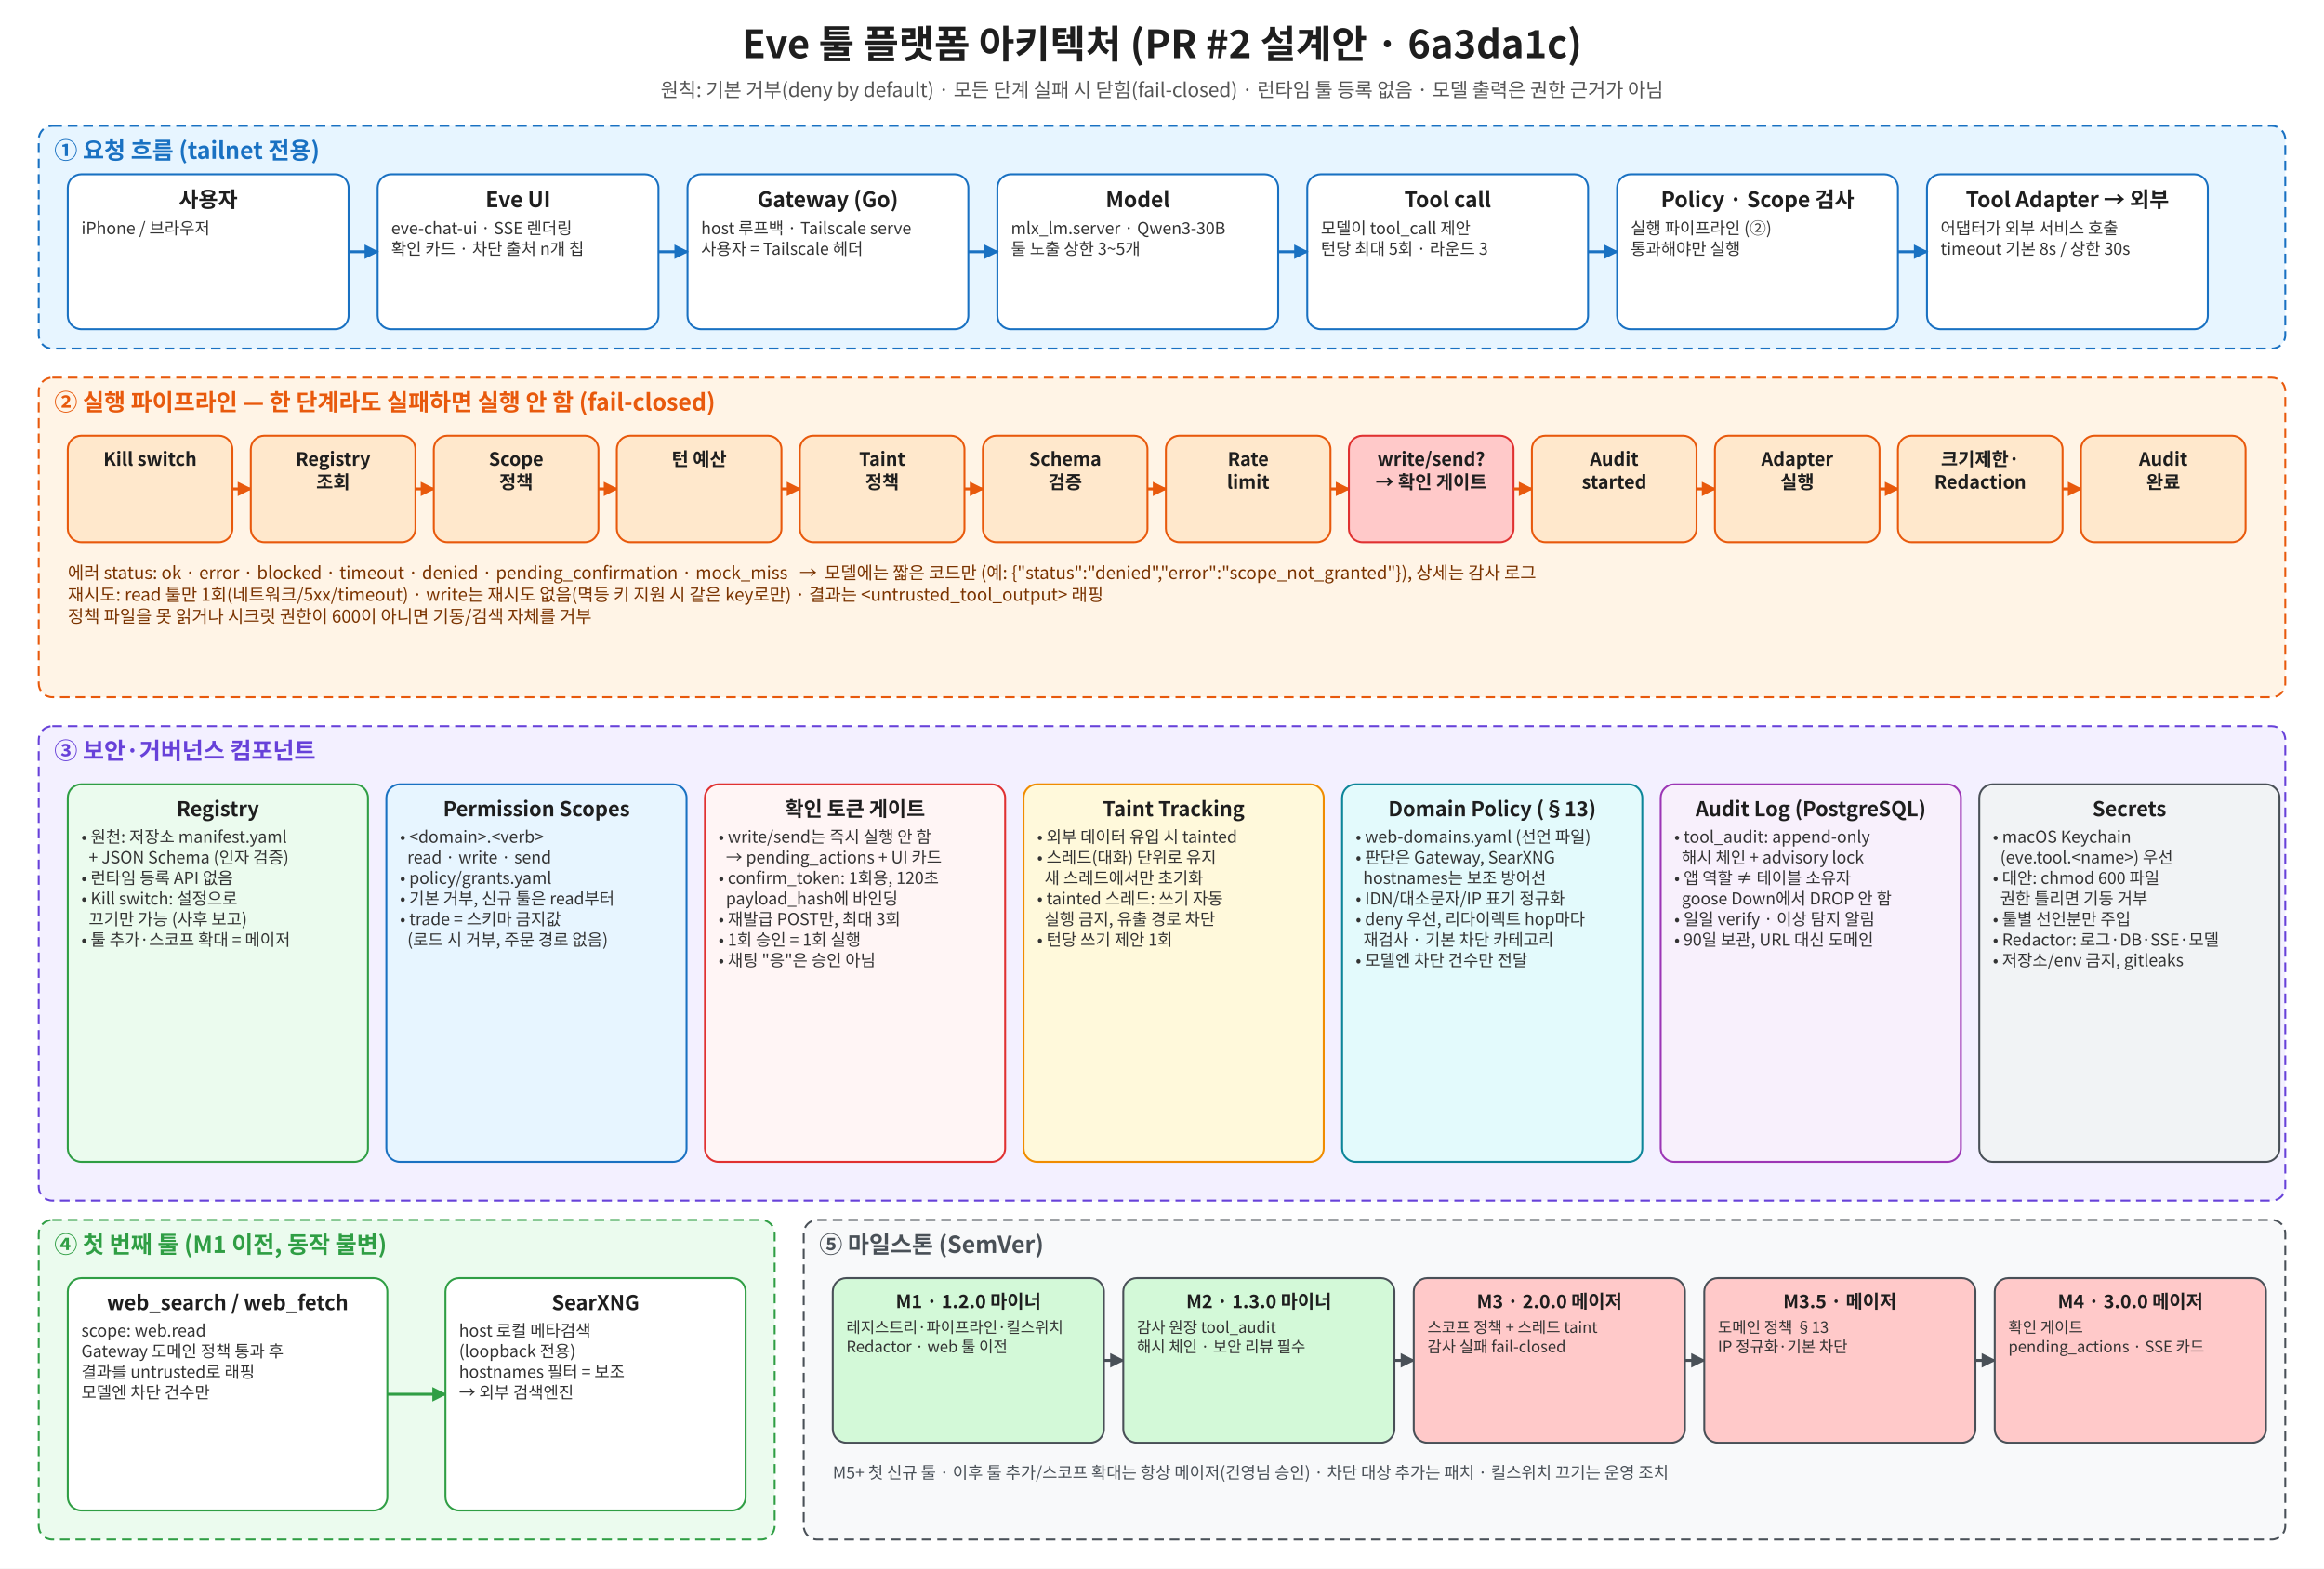
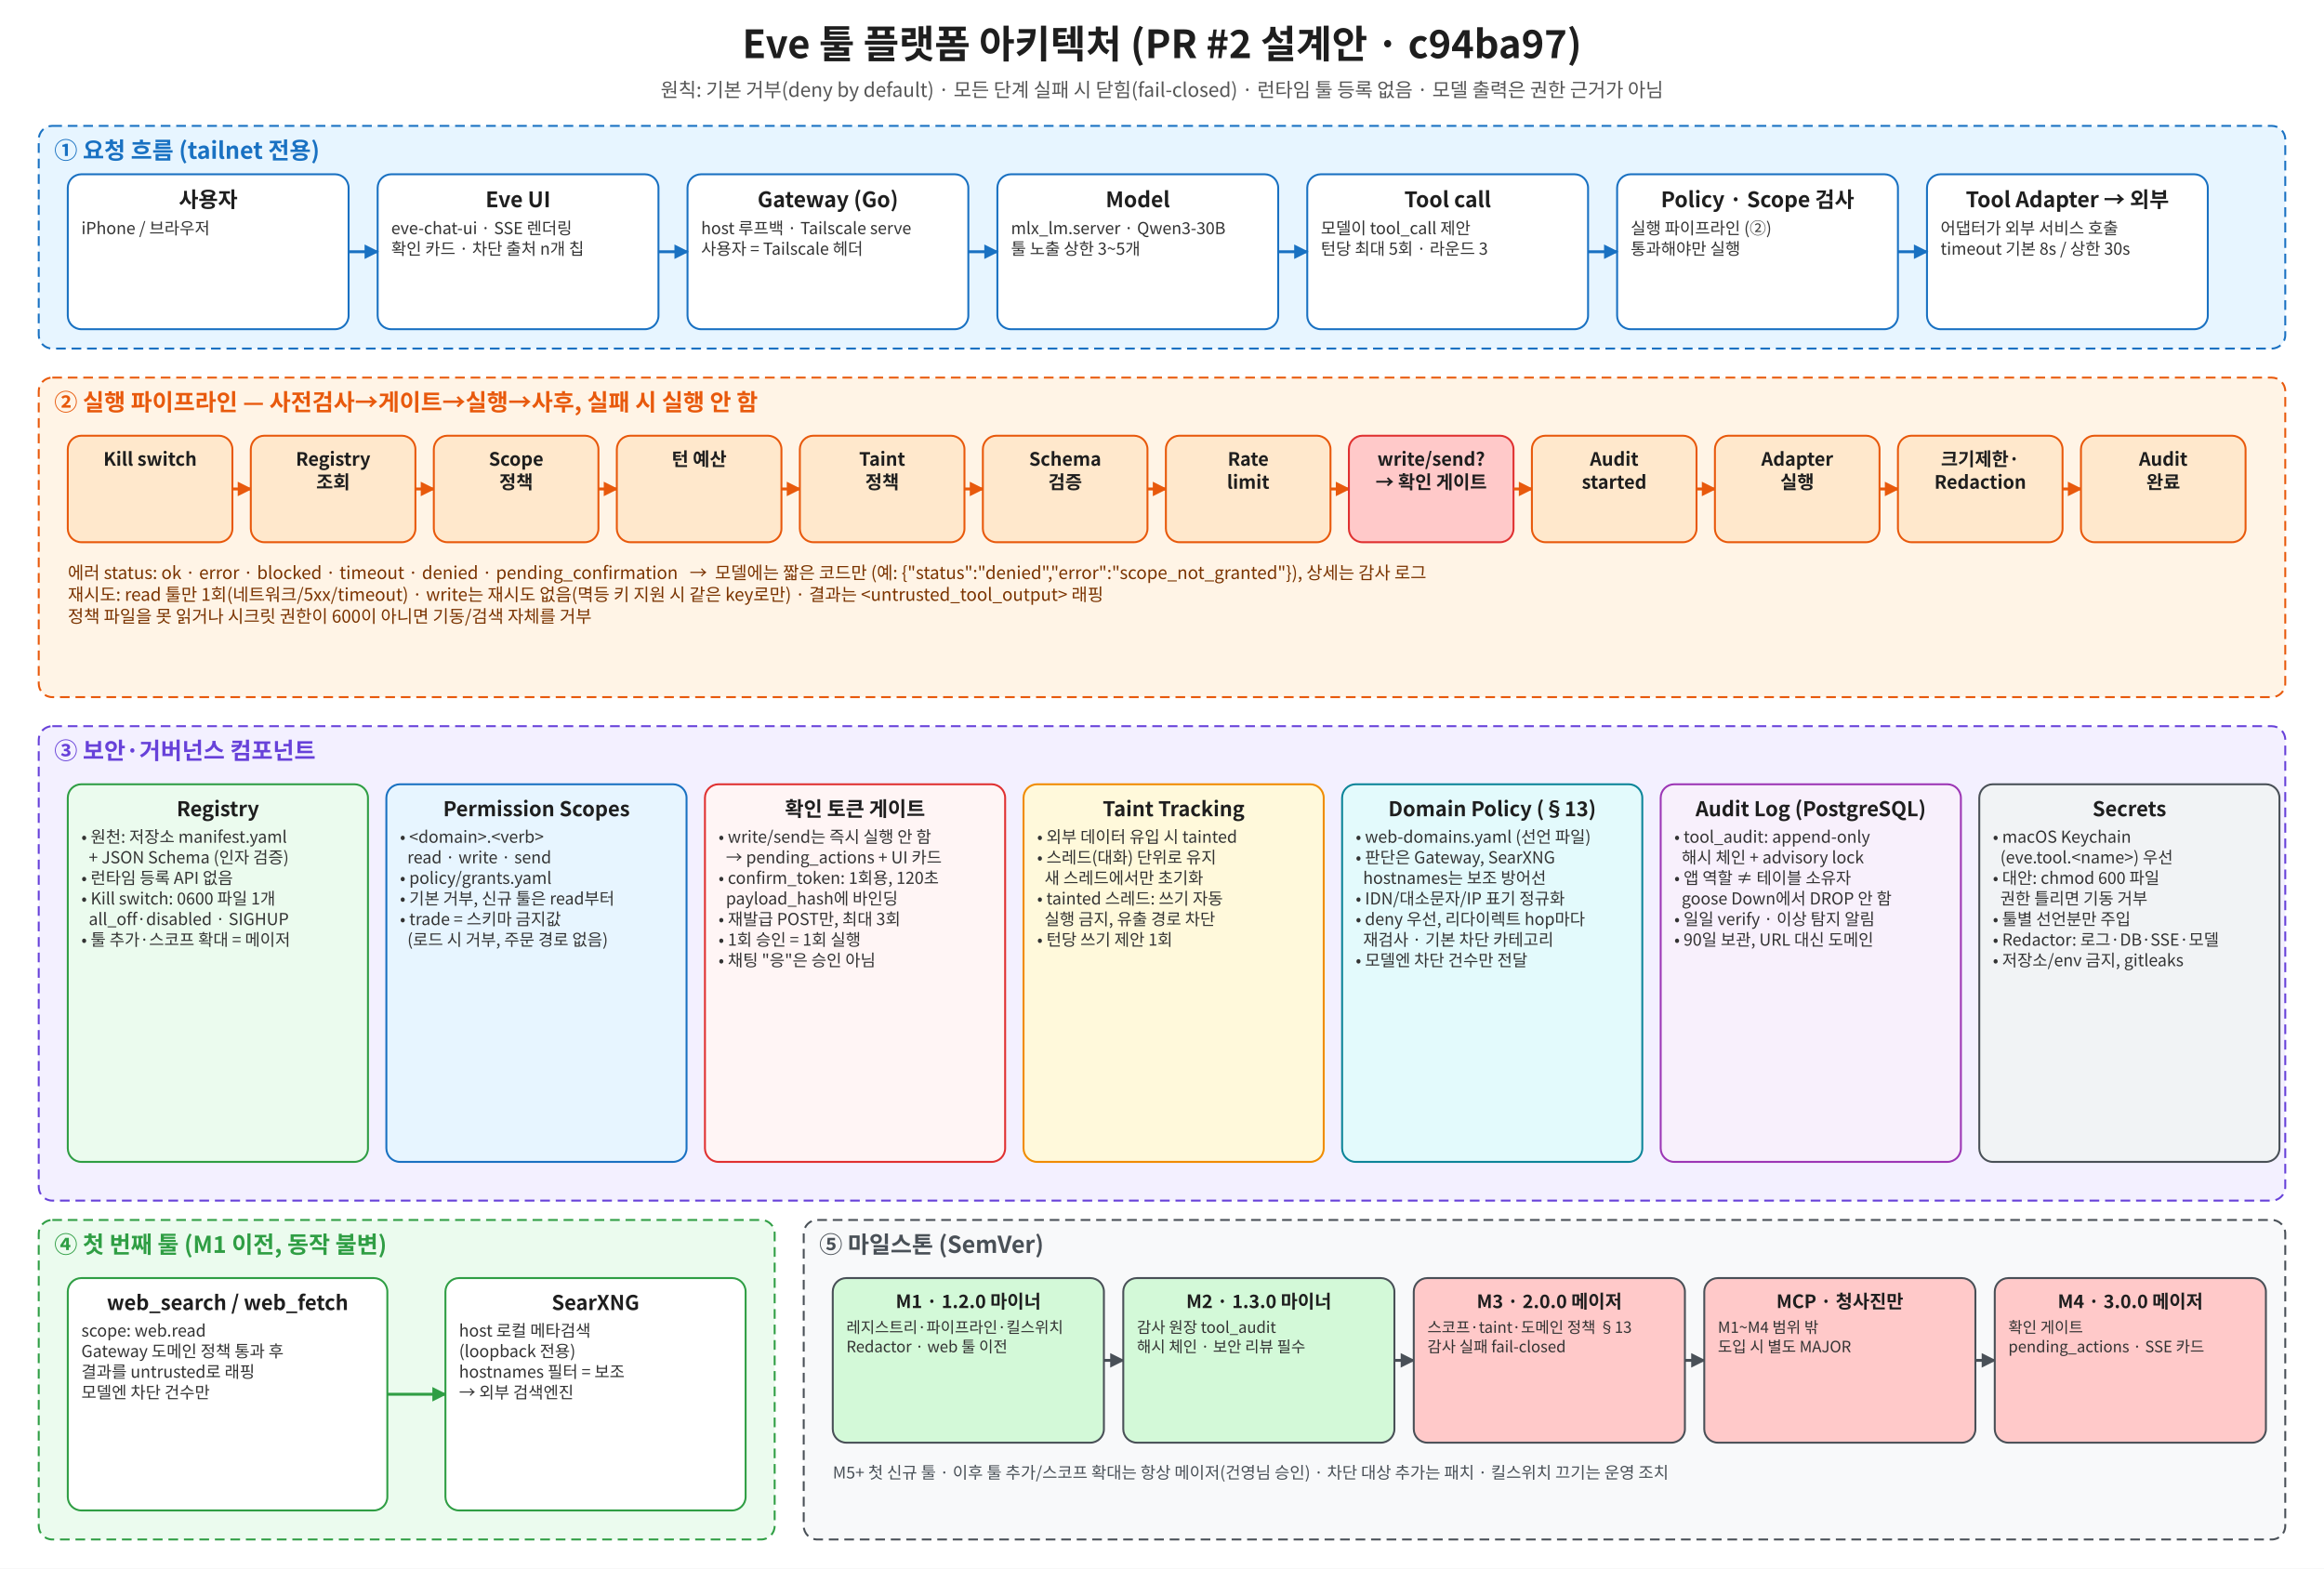
<svg xmlns="http://www.w3.org/2000/svg" width="2400" height="1620" viewBox="0 0 2400 1620">
  <rect width="100%" height="100%" fill="#fff" />
  <defs>
    <marker id="a" viewBox="0 0 10 10" refX="9" refY="5" markerWidth="5" markerHeight="5" orient="auto">
      <path d="M0,0L10,5L0,10z" fill="context-stroke" />
    </marker>
  </defs>
-   <text x="1200.0" y="60.0" font-size="40" fill="#1e1e1e" text-anchor="middle" font-family="Noto Sans CJK KR, sans-serif" font-weight="700" xml:space="preserve">Eve 툴 플랫폼 아키텍처 (PR #2 설계안 · 6a3da1c)</text>
+   <text x="1200.0" y="60.0" font-size="40" fill="#1e1e1e" text-anchor="middle" font-family="Noto Sans CJK KR, sans-serif" font-weight="700" xml:space="preserve">Eve 툴 플랫폼 아키텍처 (PR #2 설계안 · c94ba97)</text>
  <text x="1200.0" y="100.0" font-size="20" fill="#555" text-anchor="middle" font-family="Noto Sans CJK KR, sans-serif" font-weight="400" xml:space="preserve">원칙: 기본 거부(deny by default) · 모든 단계 실패 시 닫힘(fail-closed) · 런타임 툴 등록 없음 · 모델 출력은 권한 근거가 아님</text>
  <rect x="40" y="130" width="2320" height="230" rx="14" fill="#e7f5ff" stroke="#1971c2" stroke-width="2" stroke-dasharray="10 6" />
  <text x="56" y="164.0" font-size="24" fill="#1971c2" text-anchor="start" font-family="Noto Sans CJK KR, sans-serif" font-weight="700" xml:space="preserve">① 요청 흐름 (tailnet 전용)</text>
  <rect x="70" y="180" width="290" height="160" rx="14" fill="#fff" stroke="#1971c2" stroke-width="2" />
  <text x="215.0" y="214.0" font-size="22" fill="#1e1e1e" text-anchor="middle" font-family="Noto Sans CJK KR, sans-serif" font-weight="700" xml:space="preserve">사용자</text>
  <text x="84" y="241.8" font-size="17" fill="#333" text-anchor="start" font-family="Noto Sans CJK KR, sans-serif" font-weight="400" xml:space="preserve">iPhone / 브라우저</text>
  <rect x="390" y="180" width="290" height="160" rx="14" fill="#fff" stroke="#1971c2" stroke-width="2" />
  <text x="535.0" y="214.0" font-size="22" fill="#1e1e1e" text-anchor="middle" font-family="Noto Sans CJK KR, sans-serif" font-weight="700" xml:space="preserve">Eve UI</text>
  <text x="404" y="241.8" font-size="17" fill="#333" text-anchor="start" font-family="Noto Sans CJK KR, sans-serif" font-weight="400" xml:space="preserve">eve-chat-ui · SSE 렌더링</text>
  <text x="404" y="263.05" font-size="17" fill="#333" text-anchor="start" font-family="Noto Sans CJK KR, sans-serif" font-weight="400" xml:space="preserve">확인 카드 · 차단 출처 n개 칩</text>
  <rect x="710" y="180" width="290" height="160" rx="14" fill="#fff" stroke="#1971c2" stroke-width="2" />
  <text x="855.0" y="214.0" font-size="22" fill="#1e1e1e" text-anchor="middle" font-family="Noto Sans CJK KR, sans-serif" font-weight="700" xml:space="preserve">Gateway (Go)</text>
  <text x="724" y="241.8" font-size="17" fill="#333" text-anchor="start" font-family="Noto Sans CJK KR, sans-serif" font-weight="400" xml:space="preserve">host 루프백 · Tailscale serve</text>
  <text x="724" y="263.05" font-size="17" fill="#333" text-anchor="start" font-family="Noto Sans CJK KR, sans-serif" font-weight="400" xml:space="preserve">사용자 = Tailscale 헤더</text>
  <rect x="1030" y="180" width="290" height="160" rx="14" fill="#fff" stroke="#1971c2" stroke-width="2" />
  <text x="1175.0" y="214.0" font-size="22" fill="#1e1e1e" text-anchor="middle" font-family="Noto Sans CJK KR, sans-serif" font-weight="700" xml:space="preserve">Model</text>
  <text x="1044" y="241.8" font-size="17" fill="#333" text-anchor="start" font-family="Noto Sans CJK KR, sans-serif" font-weight="400" xml:space="preserve">mlx_lm.server · Qwen3-30B</text>
  <text x="1044" y="263.05" font-size="17" fill="#333" text-anchor="start" font-family="Noto Sans CJK KR, sans-serif" font-weight="400" xml:space="preserve">툴 노출 상한 3~5개</text>
  <rect x="1350" y="180" width="290" height="160" rx="14" fill="#fff" stroke="#1971c2" stroke-width="2" />
  <text x="1495.0" y="214.0" font-size="22" fill="#1e1e1e" text-anchor="middle" font-family="Noto Sans CJK KR, sans-serif" font-weight="700" xml:space="preserve">Tool call</text>
  <text x="1364" y="241.8" font-size="17" fill="#333" text-anchor="start" font-family="Noto Sans CJK KR, sans-serif" font-weight="400" xml:space="preserve">모델이 tool_call 제안</text>
  <text x="1364" y="263.05" font-size="17" fill="#333" text-anchor="start" font-family="Noto Sans CJK KR, sans-serif" font-weight="400" xml:space="preserve">턴당 최대 5회 · 라운드 3</text>
  <rect x="1670" y="180" width="290" height="160" rx="14" fill="#fff" stroke="#1971c2" stroke-width="2" />
  <text x="1815.0" y="214.0" font-size="22" fill="#1e1e1e" text-anchor="middle" font-family="Noto Sans CJK KR, sans-serif" font-weight="700" xml:space="preserve">Policy · Scope 검사</text>
  <text x="1684" y="241.8" font-size="17" fill="#333" text-anchor="start" font-family="Noto Sans CJK KR, sans-serif" font-weight="400" xml:space="preserve">실행 파이프라인 (②)</text>
  <text x="1684" y="263.05" font-size="17" fill="#333" text-anchor="start" font-family="Noto Sans CJK KR, sans-serif" font-weight="400" xml:space="preserve">통과해야만 실행</text>
  <rect x="1990" y="180" width="290" height="160" rx="14" fill="#fff" stroke="#1971c2" stroke-width="2" />
  <text x="2135.0" y="214.0" font-size="22" fill="#1e1e1e" text-anchor="middle" font-family="Noto Sans CJK KR, sans-serif" font-weight="700" xml:space="preserve">Tool Adapter → 외부</text>
  <text x="2004" y="241.8" font-size="17" fill="#333" text-anchor="start" font-family="Noto Sans CJK KR, sans-serif" font-weight="400" xml:space="preserve">어댑터가 외부 서비스 호출</text>
  <text x="2004" y="263.05" font-size="17" fill="#333" text-anchor="start" font-family="Noto Sans CJK KR, sans-serif" font-weight="400" xml:space="preserve">timeout 기본 8s / 상한 30s</text>
  <line x1="360" y1="260" x2="390" y2="260" stroke="#1971c2" stroke-width="3" marker-end="url(#a)" />
  <line x1="680" y1="260" x2="710" y2="260" stroke="#1971c2" stroke-width="3" marker-end="url(#a)" />
  <line x1="1000" y1="260" x2="1030" y2="260" stroke="#1971c2" stroke-width="3" marker-end="url(#a)" />
  <line x1="1320" y1="260" x2="1350" y2="260" stroke="#1971c2" stroke-width="3" marker-end="url(#a)" />
  <line x1="1640" y1="260" x2="1670" y2="260" stroke="#1971c2" stroke-width="3" marker-end="url(#a)" />
  <line x1="1960" y1="260" x2="1990" y2="260" stroke="#1971c2" stroke-width="3" marker-end="url(#a)" />
  <rect x="40" y="390" width="2320" height="330" rx="14" fill="#fff4e6" stroke="#e8590c" stroke-width="2" stroke-dasharray="10 6" />
-   <text x="56" y="424.0" font-size="24" fill="#e8590c" text-anchor="start" font-family="Noto Sans CJK KR, sans-serif" font-weight="700" xml:space="preserve">② 실행 파이프라인 — 한 단계라도 실패하면 실행 안 함 (fail-closed)</text>
+   <text x="56" y="424.0" font-size="24" fill="#e8590c" text-anchor="start" font-family="Noto Sans CJK KR, sans-serif" font-weight="700" xml:space="preserve">② 실행 파이프라인 — 사전검사→게이트→실행→사후, 실패 시 실행 안 함</text>
  <rect x="70" y="450" width="170" height="110" rx="14" fill="#ffe8cc" stroke="#e8590c" stroke-width="2" />
  <text x="155.0" y="481.0" font-size="19" fill="#1e1e1e" text-anchor="middle" font-family="Noto Sans CJK KR, sans-serif" font-weight="700" xml:space="preserve">Kill switch</text>
  <line x1="240" y1="505" x2="259" y2="505" stroke="#e8590c" stroke-width="3" marker-end="url(#a)" />
  <rect x="259" y="450" width="170" height="110" rx="14" fill="#ffe8cc" stroke="#e8590c" stroke-width="2" />
  <text x="344.0" y="481.0" font-size="19" fill="#1e1e1e" text-anchor="middle" font-family="Noto Sans CJK KR, sans-serif" font-weight="700" xml:space="preserve">Registry</text>
  <text x="344.0" y="504.75" font-size="19" fill="#1e1e1e" text-anchor="middle" font-family="Noto Sans CJK KR, sans-serif" font-weight="700" xml:space="preserve">조회</text>
  <line x1="429" y1="505" x2="448" y2="505" stroke="#e8590c" stroke-width="3" marker-end="url(#a)" />
  <rect x="448" y="450" width="170" height="110" rx="14" fill="#ffe8cc" stroke="#e8590c" stroke-width="2" />
  <text x="533.0" y="481.0" font-size="19" fill="#1e1e1e" text-anchor="middle" font-family="Noto Sans CJK KR, sans-serif" font-weight="700" xml:space="preserve">Scope</text>
  <text x="533.0" y="504.75" font-size="19" fill="#1e1e1e" text-anchor="middle" font-family="Noto Sans CJK KR, sans-serif" font-weight="700" xml:space="preserve">정책</text>
  <line x1="618" y1="505" x2="637" y2="505" stroke="#e8590c" stroke-width="3" marker-end="url(#a)" />
  <rect x="637" y="450" width="170" height="110" rx="14" fill="#ffe8cc" stroke="#e8590c" stroke-width="2" />
  <text x="722.0" y="481.0" font-size="19" fill="#1e1e1e" text-anchor="middle" font-family="Noto Sans CJK KR, sans-serif" font-weight="700" xml:space="preserve">턴 예산</text>
  <line x1="807" y1="505" x2="826" y2="505" stroke="#e8590c" stroke-width="3" marker-end="url(#a)" />
  <rect x="826" y="450" width="170" height="110" rx="14" fill="#ffe8cc" stroke="#e8590c" stroke-width="2" />
  <text x="911.0" y="481.0" font-size="19" fill="#1e1e1e" text-anchor="middle" font-family="Noto Sans CJK KR, sans-serif" font-weight="700" xml:space="preserve">Taint</text>
  <text x="911.0" y="504.75" font-size="19" fill="#1e1e1e" text-anchor="middle" font-family="Noto Sans CJK KR, sans-serif" font-weight="700" xml:space="preserve">정책</text>
  <line x1="996" y1="505" x2="1015" y2="505" stroke="#e8590c" stroke-width="3" marker-end="url(#a)" />
  <rect x="1015" y="450" width="170" height="110" rx="14" fill="#ffe8cc" stroke="#e8590c" stroke-width="2" />
  <text x="1100.0" y="481.0" font-size="19" fill="#1e1e1e" text-anchor="middle" font-family="Noto Sans CJK KR, sans-serif" font-weight="700" xml:space="preserve">Schema</text>
  <text x="1100.0" y="504.75" font-size="19" fill="#1e1e1e" text-anchor="middle" font-family="Noto Sans CJK KR, sans-serif" font-weight="700" xml:space="preserve">검증</text>
  <line x1="1185" y1="505" x2="1204" y2="505" stroke="#e8590c" stroke-width="3" marker-end="url(#a)" />
  <rect x="1204" y="450" width="170" height="110" rx="14" fill="#ffe8cc" stroke="#e8590c" stroke-width="2" />
  <text x="1289.0" y="481.0" font-size="19" fill="#1e1e1e" text-anchor="middle" font-family="Noto Sans CJK KR, sans-serif" font-weight="700" xml:space="preserve">Rate</text>
  <text x="1289.0" y="504.75" font-size="19" fill="#1e1e1e" text-anchor="middle" font-family="Noto Sans CJK KR, sans-serif" font-weight="700" xml:space="preserve">limit</text>
  <line x1="1374" y1="505" x2="1393" y2="505" stroke="#e8590c" stroke-width="3" marker-end="url(#a)" />
  <rect x="1393" y="450" width="170" height="110" rx="14" fill="#ffc9c9" stroke="#e03131" stroke-width="2" />
  <text x="1478.0" y="481.0" font-size="19" fill="#1e1e1e" text-anchor="middle" font-family="Noto Sans CJK KR, sans-serif" font-weight="700" xml:space="preserve">write/send?</text>
  <text x="1478.0" y="504.75" font-size="19" fill="#1e1e1e" text-anchor="middle" font-family="Noto Sans CJK KR, sans-serif" font-weight="700" xml:space="preserve">→ 확인 게이트</text>
  <line x1="1563" y1="505" x2="1582" y2="505" stroke="#e8590c" stroke-width="3" marker-end="url(#a)" />
  <rect x="1582" y="450" width="170" height="110" rx="14" fill="#ffe8cc" stroke="#e8590c" stroke-width="2" />
  <text x="1667.0" y="481.0" font-size="19" fill="#1e1e1e" text-anchor="middle" font-family="Noto Sans CJK KR, sans-serif" font-weight="700" xml:space="preserve">Audit</text>
  <text x="1667.0" y="504.75" font-size="19" fill="#1e1e1e" text-anchor="middle" font-family="Noto Sans CJK KR, sans-serif" font-weight="700" xml:space="preserve">started</text>
  <line x1="1752" y1="505" x2="1771" y2="505" stroke="#e8590c" stroke-width="3" marker-end="url(#a)" />
  <rect x="1771" y="450" width="170" height="110" rx="14" fill="#ffe8cc" stroke="#e8590c" stroke-width="2" />
  <text x="1856.0" y="481.0" font-size="19" fill="#1e1e1e" text-anchor="middle" font-family="Noto Sans CJK KR, sans-serif" font-weight="700" xml:space="preserve">Adapter</text>
  <text x="1856.0" y="504.75" font-size="19" fill="#1e1e1e" text-anchor="middle" font-family="Noto Sans CJK KR, sans-serif" font-weight="700" xml:space="preserve">실행</text>
  <line x1="1941" y1="505" x2="1960" y2="505" stroke="#e8590c" stroke-width="3" marker-end="url(#a)" />
  <rect x="1960" y="450" width="170" height="110" rx="14" fill="#ffe8cc" stroke="#e8590c" stroke-width="2" />
  <text x="2045.0" y="481.0" font-size="19" fill="#1e1e1e" text-anchor="middle" font-family="Noto Sans CJK KR, sans-serif" font-weight="700" xml:space="preserve">크기제한·</text>
  <text x="2045.0" y="504.75" font-size="19" fill="#1e1e1e" text-anchor="middle" font-family="Noto Sans CJK KR, sans-serif" font-weight="700" xml:space="preserve">Redaction</text>
  <line x1="2130" y1="505" x2="2149" y2="505" stroke="#e8590c" stroke-width="3" marker-end="url(#a)" />
  <rect x="2149" y="450" width="170" height="110" rx="14" fill="#ffe8cc" stroke="#e8590c" stroke-width="2" />
  <text x="2234.0" y="481.0" font-size="19" fill="#1e1e1e" text-anchor="middle" font-family="Noto Sans CJK KR, sans-serif" font-weight="700" xml:space="preserve">Audit</text>
  <text x="2234.0" y="504.75" font-size="19" fill="#1e1e1e" text-anchor="middle" font-family="Noto Sans CJK KR, sans-serif" font-weight="700" xml:space="preserve">완료</text>
-   <text x="70" y="598.0" font-size="18" fill="#7a3300" text-anchor="start" font-family="Noto Sans CJK KR, sans-serif" font-weight="400" xml:space="preserve">에러 status: ok · error · blocked · timeout · denied · pending_confirmation · mock_miss   →  모델에는 짧은 코드만 (예: {"status":"denied","error":"scope_not_granted"}), 상세는 감사 로그</text>
+   <text x="70" y="598.0" font-size="18" fill="#7a3300" text-anchor="start" font-family="Noto Sans CJK KR, sans-serif" font-weight="400" xml:space="preserve">에러 status: ok · error · blocked · timeout · denied · pending_confirmation   →  모델에는 짧은 코드만 (예: {"status":"denied","error":"scope_not_granted"}), 상세는 감사 로그</text>
  <text x="70" y="620.5" font-size="18" fill="#7a3300" text-anchor="start" font-family="Noto Sans CJK KR, sans-serif" font-weight="400" xml:space="preserve">재시도: read 툴만 1회(네트워크/5xx/timeout) · write는 재시도 없음(멱등 키 지원 시 같은 key로만) · 결과는 &lt;untrusted_tool_output&gt; 래핑</text>
  <text x="70" y="643.0" font-size="18" fill="#7a3300" text-anchor="start" font-family="Noto Sans CJK KR, sans-serif" font-weight="400" xml:space="preserve">정책 파일을 못 읽거나 시크릿 권한이 600이 아니면 기동/검색 자체를 거부</text>
  <rect x="40" y="750" width="2320" height="490" rx="14" fill="#f3f0ff" stroke="#6741d9" stroke-width="2" stroke-dasharray="10 6" />
  <text x="56" y="784.0" font-size="24" fill="#6741d9" text-anchor="start" font-family="Noto Sans CJK KR, sans-serif" font-weight="700" xml:space="preserve">③ 보안·거버넌스 컴포넌트</text>
  <rect x="70" y="810" width="310" height="390" rx="14" fill="#ebfbee" stroke="#2f9e44" stroke-width="2" />
  <text x="225.0" y="843.0" font-size="21" fill="#1e1e1e" text-anchor="middle" font-family="Noto Sans CJK KR, sans-serif" font-weight="700" xml:space="preserve">Registry</text>
  <text x="84" y="870.4" font-size="17" fill="#333" text-anchor="start" font-family="Noto Sans CJK KR, sans-serif" font-weight="400" xml:space="preserve">• 원천: 저장소 manifest.yaml</text>
  <text x="84" y="891.65" font-size="17" fill="#333" text-anchor="start" font-family="Noto Sans CJK KR, sans-serif" font-weight="400" xml:space="preserve">  + JSON Schema (인자 검증)</text>
  <text x="84" y="912.9" font-size="17" fill="#333" text-anchor="start" font-family="Noto Sans CJK KR, sans-serif" font-weight="400" xml:space="preserve">• 런타임 등록 API 없음</text>
-   <text x="84" y="934.15" font-size="17" fill="#333" text-anchor="start" font-family="Noto Sans CJK KR, sans-serif" font-weight="400" xml:space="preserve">• Kill switch: 설정으로</text>
-   <text x="84" y="955.4" font-size="17" fill="#333" text-anchor="start" font-family="Noto Sans CJK KR, sans-serif" font-weight="400" xml:space="preserve">  끄기만 가능 (사후 보고)</text>
+   <text x="84" y="934.15" font-size="17" fill="#333" text-anchor="start" font-family="Noto Sans CJK KR, sans-serif" font-weight="400" xml:space="preserve">• Kill switch: 0600 파일 1개</text>
+   <text x="84" y="955.4" font-size="17" fill="#333" text-anchor="start" font-family="Noto Sans CJK KR, sans-serif" font-weight="400" xml:space="preserve">  all_off·disabled · SIGHUP</text>
  <text x="84" y="976.65" font-size="17" fill="#333" text-anchor="start" font-family="Noto Sans CJK KR, sans-serif" font-weight="400" xml:space="preserve">• 툴 추가·스코프 확대 = 메이저</text>
  <rect x="399" y="810" width="310" height="390" rx="14" fill="#e7f5ff" stroke="#1971c2" stroke-width="2" />
  <text x="554.0" y="843.0" font-size="21" fill="#1e1e1e" text-anchor="middle" font-family="Noto Sans CJK KR, sans-serif" font-weight="700" xml:space="preserve">Permission Scopes</text>
  <text x="413" y="870.4" font-size="17" fill="#333" text-anchor="start" font-family="Noto Sans CJK KR, sans-serif" font-weight="400" xml:space="preserve">• &lt;domain&gt;.&lt;verb&gt;</text>
  <text x="413" y="891.65" font-size="17" fill="#333" text-anchor="start" font-family="Noto Sans CJK KR, sans-serif" font-weight="400" xml:space="preserve">  read · write · send</text>
  <text x="413" y="912.9" font-size="17" fill="#333" text-anchor="start" font-family="Noto Sans CJK KR, sans-serif" font-weight="400" xml:space="preserve">• policy/grants.yaml</text>
  <text x="413" y="934.15" font-size="17" fill="#333" text-anchor="start" font-family="Noto Sans CJK KR, sans-serif" font-weight="400" xml:space="preserve">• 기본 거부, 신규 툴은 read부터</text>
  <text x="413" y="955.4" font-size="17" fill="#333" text-anchor="start" font-family="Noto Sans CJK KR, sans-serif" font-weight="400" xml:space="preserve">• trade = 스키마 금지값</text>
  <text x="413" y="976.65" font-size="17" fill="#333" text-anchor="start" font-family="Noto Sans CJK KR, sans-serif" font-weight="400" xml:space="preserve">  (로드 시 거부, 주문 경로 없음)</text>
  <rect x="728" y="810" width="310" height="390" rx="14" fill="#fff5f5" stroke="#e03131" stroke-width="2" />
  <text x="883.0" y="843.0" font-size="21" fill="#1e1e1e" text-anchor="middle" font-family="Noto Sans CJK KR, sans-serif" font-weight="700" xml:space="preserve">확인 토큰 게이트</text>
  <text x="742" y="870.4" font-size="17" fill="#333" text-anchor="start" font-family="Noto Sans CJK KR, sans-serif" font-weight="400" xml:space="preserve">• write/send는 즉시 실행 안 함</text>
  <text x="742" y="891.65" font-size="17" fill="#333" text-anchor="start" font-family="Noto Sans CJK KR, sans-serif" font-weight="400" xml:space="preserve">  → pending_actions + UI 카드</text>
  <text x="742" y="912.9" font-size="17" fill="#333" text-anchor="start" font-family="Noto Sans CJK KR, sans-serif" font-weight="400" xml:space="preserve">• confirm_token: 1회용, 120초</text>
  <text x="742" y="934.15" font-size="17" fill="#333" text-anchor="start" font-family="Noto Sans CJK KR, sans-serif" font-weight="400" xml:space="preserve">  payload_hash에 바인딩</text>
  <text x="742" y="955.4" font-size="17" fill="#333" text-anchor="start" font-family="Noto Sans CJK KR, sans-serif" font-weight="400" xml:space="preserve">• 재발급 POST만, 최대 3회</text>
  <text x="742" y="976.65" font-size="17" fill="#333" text-anchor="start" font-family="Noto Sans CJK KR, sans-serif" font-weight="400" xml:space="preserve">• 1회 승인 = 1회 실행</text>
  <text x="742" y="997.9" font-size="17" fill="#333" text-anchor="start" font-family="Noto Sans CJK KR, sans-serif" font-weight="400" xml:space="preserve">• 채팅 "응"은 승인 아님</text>
  <rect x="1057" y="810" width="310" height="390" rx="14" fill="#fff9db" stroke="#f08c00" stroke-width="2" />
  <text x="1212.0" y="843.0" font-size="21" fill="#1e1e1e" text-anchor="middle" font-family="Noto Sans CJK KR, sans-serif" font-weight="700" xml:space="preserve">Taint Tracking</text>
  <text x="1071" y="870.4" font-size="17" fill="#333" text-anchor="start" font-family="Noto Sans CJK KR, sans-serif" font-weight="400" xml:space="preserve">• 외부 데이터 유입 시 tainted</text>
  <text x="1071" y="891.65" font-size="17" fill="#333" text-anchor="start" font-family="Noto Sans CJK KR, sans-serif" font-weight="400" xml:space="preserve">• 스레드(대화) 단위로 유지</text>
  <text x="1071" y="912.9" font-size="17" fill="#333" text-anchor="start" font-family="Noto Sans CJK KR, sans-serif" font-weight="400" xml:space="preserve">  새 스레드에서만 초기화</text>
  <text x="1071" y="934.15" font-size="17" fill="#333" text-anchor="start" font-family="Noto Sans CJK KR, sans-serif" font-weight="400" xml:space="preserve">• tainted 스레드: 쓰기 자동</text>
  <text x="1071" y="955.4" font-size="17" fill="#333" text-anchor="start" font-family="Noto Sans CJK KR, sans-serif" font-weight="400" xml:space="preserve">  실행 금지, 유출 경로 차단</text>
  <text x="1071" y="976.65" font-size="17" fill="#333" text-anchor="start" font-family="Noto Sans CJK KR, sans-serif" font-weight="400" xml:space="preserve">• 턴당 쓰기 제안 1회</text>
  <rect x="1386" y="810" width="310" height="390" rx="14" fill="#e3fafc" stroke="#0c8599" stroke-width="2" />
  <text x="1541.0" y="843.0" font-size="21" fill="#1e1e1e" text-anchor="middle" font-family="Noto Sans CJK KR, sans-serif" font-weight="700" xml:space="preserve">Domain Policy (§13)</text>
  <text x="1400" y="870.4" font-size="17" fill="#333" text-anchor="start" font-family="Noto Sans CJK KR, sans-serif" font-weight="400" xml:space="preserve">• web-domains.yaml (선언 파일)</text>
  <text x="1400" y="891.65" font-size="17" fill="#333" text-anchor="start" font-family="Noto Sans CJK KR, sans-serif" font-weight="400" xml:space="preserve">• 판단은 Gateway, SearXNG</text>
  <text x="1400" y="912.9" font-size="17" fill="#333" text-anchor="start" font-family="Noto Sans CJK KR, sans-serif" font-weight="400" xml:space="preserve">  hostnames는 보조 방어선</text>
  <text x="1400" y="934.15" font-size="17" fill="#333" text-anchor="start" font-family="Noto Sans CJK KR, sans-serif" font-weight="400" xml:space="preserve">• IDN/대소문자/IP 표기 정규화</text>
  <text x="1400" y="955.4" font-size="17" fill="#333" text-anchor="start" font-family="Noto Sans CJK KR, sans-serif" font-weight="400" xml:space="preserve">• deny 우선, 리다이렉트 hop마다</text>
  <text x="1400" y="976.65" font-size="17" fill="#333" text-anchor="start" font-family="Noto Sans CJK KR, sans-serif" font-weight="400" xml:space="preserve">  재검사 · 기본 차단 카테고리</text>
  <text x="1400" y="997.9" font-size="17" fill="#333" text-anchor="start" font-family="Noto Sans CJK KR, sans-serif" font-weight="400" xml:space="preserve">• 모델엔 차단 건수만 전달</text>
  <rect x="1715" y="810" width="310" height="390" rx="14" fill="#f8f0fc" stroke="#9c36b5" stroke-width="2" />
  <text x="1870.0" y="843.0" font-size="21" fill="#1e1e1e" text-anchor="middle" font-family="Noto Sans CJK KR, sans-serif" font-weight="700" xml:space="preserve">Audit Log (PostgreSQL)</text>
  <text x="1729" y="870.4" font-size="17" fill="#333" text-anchor="start" font-family="Noto Sans CJK KR, sans-serif" font-weight="400" xml:space="preserve">• tool_audit: append-only</text>
  <text x="1729" y="891.65" font-size="17" fill="#333" text-anchor="start" font-family="Noto Sans CJK KR, sans-serif" font-weight="400" xml:space="preserve">  해시 체인 + advisory lock</text>
  <text x="1729" y="912.9" font-size="17" fill="#333" text-anchor="start" font-family="Noto Sans CJK KR, sans-serif" font-weight="400" xml:space="preserve">• 앱 역할 ≠ 테이블 소유자</text>
  <text x="1729" y="934.15" font-size="17" fill="#333" text-anchor="start" font-family="Noto Sans CJK KR, sans-serif" font-weight="400" xml:space="preserve">  goose Down에서 DROP 안 함</text>
  <text x="1729" y="955.4" font-size="17" fill="#333" text-anchor="start" font-family="Noto Sans CJK KR, sans-serif" font-weight="400" xml:space="preserve">• 일일 verify · 이상 탐지 알림</text>
  <text x="1729" y="976.65" font-size="17" fill="#333" text-anchor="start" font-family="Noto Sans CJK KR, sans-serif" font-weight="400" xml:space="preserve">• 90일 보관, URL 대신 도메인</text>
  <rect x="2044" y="810" width="310" height="390" rx="14" fill="#f1f3f5" stroke="#495057" stroke-width="2" />
  <text x="2199.0" y="843.0" font-size="21" fill="#1e1e1e" text-anchor="middle" font-family="Noto Sans CJK KR, sans-serif" font-weight="700" xml:space="preserve">Secrets</text>
  <text x="2058" y="870.4" font-size="17" fill="#333" text-anchor="start" font-family="Noto Sans CJK KR, sans-serif" font-weight="400" xml:space="preserve">• macOS Keychain</text>
  <text x="2058" y="891.65" font-size="17" fill="#333" text-anchor="start" font-family="Noto Sans CJK KR, sans-serif" font-weight="400" xml:space="preserve">  (eve.tool.&lt;name&gt;) 우선</text>
  <text x="2058" y="912.9" font-size="17" fill="#333" text-anchor="start" font-family="Noto Sans CJK KR, sans-serif" font-weight="400" xml:space="preserve">• 대안: chmod 600 파일</text>
  <text x="2058" y="934.15" font-size="17" fill="#333" text-anchor="start" font-family="Noto Sans CJK KR, sans-serif" font-weight="400" xml:space="preserve">  권한 틀리면 기동 거부</text>
  <text x="2058" y="955.4" font-size="17" fill="#333" text-anchor="start" font-family="Noto Sans CJK KR, sans-serif" font-weight="400" xml:space="preserve">• 툴별 선언분만 주입</text>
  <text x="2058" y="976.65" font-size="17" fill="#333" text-anchor="start" font-family="Noto Sans CJK KR, sans-serif" font-weight="400" xml:space="preserve">• Redactor: 로그·DB·SSE·모델</text>
  <text x="2058" y="997.9" font-size="17" fill="#333" text-anchor="start" font-family="Noto Sans CJK KR, sans-serif" font-weight="400" xml:space="preserve">• 저장소/env 금지, gitleaks</text>
  <rect x="40" y="1260" width="760" height="330" rx="14" fill="#ebfbee" stroke="#2f9e44" stroke-width="2" stroke-dasharray="10 6" />
  <text x="56" y="1294.0" font-size="24" fill="#2f9e44" text-anchor="start" font-family="Noto Sans CJK KR, sans-serif" font-weight="700" xml:space="preserve">④ 첫 번째 툴 (M1 이전, 동작 불변)</text>
  <rect x="70" y="1320" width="330" height="240" rx="14" fill="#fff" stroke="#2f9e44" stroke-width="2" />
  <text x="235.0" y="1353.0" font-size="21" fill="#1e1e1e" text-anchor="middle" font-family="Noto Sans CJK KR, sans-serif" font-weight="700" xml:space="preserve">web_search / web_fetch</text>
  <text x="84" y="1380.4" font-size="17" fill="#333" text-anchor="start" font-family="Noto Sans CJK KR, sans-serif" font-weight="400" xml:space="preserve">scope: web.read</text>
  <text x="84" y="1401.65" font-size="17" fill="#333" text-anchor="start" font-family="Noto Sans CJK KR, sans-serif" font-weight="400" xml:space="preserve">Gateway 도메인 정책 통과 후</text>
  <text x="84" y="1422.9" font-size="17" fill="#333" text-anchor="start" font-family="Noto Sans CJK KR, sans-serif" font-weight="400" xml:space="preserve">결과를 untrusted로 래핑</text>
  <text x="84" y="1444.15" font-size="17" fill="#333" text-anchor="start" font-family="Noto Sans CJK KR, sans-serif" font-weight="400" xml:space="preserve">모델엔 차단 건수만</text>
  <line x1="400" y1="1440" x2="460" y2="1440" stroke="#2f9e44" stroke-width="3" marker-end="url(#a)" />
  <rect x="460" y="1320" width="310" height="240" rx="14" fill="#fff" stroke="#2f9e44" stroke-width="2" />
  <text x="615.0" y="1353.0" font-size="21" fill="#1e1e1e" text-anchor="middle" font-family="Noto Sans CJK KR, sans-serif" font-weight="700" xml:space="preserve">SearXNG</text>
  <text x="474" y="1380.4" font-size="17" fill="#333" text-anchor="start" font-family="Noto Sans CJK KR, sans-serif" font-weight="400" xml:space="preserve">host 로컬 메타검색</text>
  <text x="474" y="1401.65" font-size="17" fill="#333" text-anchor="start" font-family="Noto Sans CJK KR, sans-serif" font-weight="400" xml:space="preserve">(loopback 전용)</text>
  <text x="474" y="1422.9" font-size="17" fill="#333" text-anchor="start" font-family="Noto Sans CJK KR, sans-serif" font-weight="400" xml:space="preserve">hostnames 필터 = 보조</text>
  <text x="474" y="1444.15" font-size="17" fill="#333" text-anchor="start" font-family="Noto Sans CJK KR, sans-serif" font-weight="400" xml:space="preserve">→ 외부 검색엔진</text>
  <rect x="830" y="1260" width="1530" height="330" rx="14" fill="#f8f9fa" stroke="#495057" stroke-width="2" stroke-dasharray="10 6" />
  <text x="846" y="1294.0" font-size="24" fill="#495057" text-anchor="start" font-family="Noto Sans CJK KR, sans-serif" font-weight="700" xml:space="preserve">⑤ 마일스톤 (SemVer)</text>
  <rect x="860" y="1320" width="280" height="170" rx="14" fill="#d3f9d8" stroke="#495057" stroke-width="2" />
  <text x="1000.0" y="1351.0" font-size="19" fill="#1e1e1e" text-anchor="middle" font-family="Noto Sans CJK KR, sans-serif" font-weight="700" xml:space="preserve">M1 · 1.2.0 마이너</text>
  <text x="874" y="1376.6" font-size="16" fill="#333" text-anchor="start" font-family="Noto Sans CJK KR, sans-serif" font-weight="400" xml:space="preserve">레지스트리·파이프라인·킬스위치</text>
  <text x="874" y="1396.6" font-size="16" fill="#333" text-anchor="start" font-family="Noto Sans CJK KR, sans-serif" font-weight="400" xml:space="preserve">Redactor · web 툴 이전</text>
  <line x1="1140" y1="1405" x2="1160" y2="1405" stroke="#495057" stroke-width="3" marker-end="url(#a)" />
  <rect x="1160" y="1320" width="280" height="170" rx="14" fill="#d3f9d8" stroke="#495057" stroke-width="2" />
  <text x="1300.0" y="1351.0" font-size="19" fill="#1e1e1e" text-anchor="middle" font-family="Noto Sans CJK KR, sans-serif" font-weight="700" xml:space="preserve">M2 · 1.3.0 마이너</text>
  <text x="1174" y="1376.6" font-size="16" fill="#333" text-anchor="start" font-family="Noto Sans CJK KR, sans-serif" font-weight="400" xml:space="preserve">감사 원장 tool_audit</text>
  <text x="1174" y="1396.6" font-size="16" fill="#333" text-anchor="start" font-family="Noto Sans CJK KR, sans-serif" font-weight="400" xml:space="preserve">해시 체인 · 보안 리뷰 필수</text>
  <line x1="1440" y1="1405" x2="1460" y2="1405" stroke="#495057" stroke-width="3" marker-end="url(#a)" />
  <rect x="1460" y="1320" width="280" height="170" rx="14" fill="#ffc9c9" stroke="#495057" stroke-width="2" />
  <text x="1600.0" y="1351.0" font-size="19" fill="#1e1e1e" text-anchor="middle" font-family="Noto Sans CJK KR, sans-serif" font-weight="700" xml:space="preserve">M3 · 2.0.0 메이저</text>
-   <text x="1474" y="1376.6" font-size="16" fill="#333" text-anchor="start" font-family="Noto Sans CJK KR, sans-serif" font-weight="400" xml:space="preserve">스코프 정책 + 스레드 taint</text>
+   <text x="1474" y="1376.6" font-size="16" fill="#333" text-anchor="start" font-family="Noto Sans CJK KR, sans-serif" font-weight="400" xml:space="preserve">스코프·taint·도메인 정책 §13</text>
  <text x="1474" y="1396.6" font-size="16" fill="#333" text-anchor="start" font-family="Noto Sans CJK KR, sans-serif" font-weight="400" xml:space="preserve">감사 실패 fail-closed</text>
  <line x1="1740" y1="1405" x2="1760" y2="1405" stroke="#495057" stroke-width="3" marker-end="url(#a)" />
  <rect x="1760" y="1320" width="280" height="170" rx="14" fill="#ffc9c9" stroke="#495057" stroke-width="2" />
-   <text x="1900.0" y="1351.0" font-size="19" fill="#1e1e1e" text-anchor="middle" font-family="Noto Sans CJK KR, sans-serif" font-weight="700" xml:space="preserve">M3.5 · 메이저</text>
-   <text x="1774" y="1376.6" font-size="16" fill="#333" text-anchor="start" font-family="Noto Sans CJK KR, sans-serif" font-weight="400" xml:space="preserve">도메인 정책 §13</text>
-   <text x="1774" y="1396.6" font-size="16" fill="#333" text-anchor="start" font-family="Noto Sans CJK KR, sans-serif" font-weight="400" xml:space="preserve">IP 정규화·기본 차단</text>
+   <text x="1900.0" y="1351.0" font-size="19" fill="#1e1e1e" text-anchor="middle" font-family="Noto Sans CJK KR, sans-serif" font-weight="700" xml:space="preserve">MCP · 청사진만</text>
+   <text x="1774" y="1376.6" font-size="16" fill="#333" text-anchor="start" font-family="Noto Sans CJK KR, sans-serif" font-weight="400" xml:space="preserve">M1~M4 범위 밖</text>
+   <text x="1774" y="1396.6" font-size="16" fill="#333" text-anchor="start" font-family="Noto Sans CJK KR, sans-serif" font-weight="400" xml:space="preserve">도입 시 별도 MAJOR</text>
  <line x1="2040" y1="1405" x2="2060" y2="1405" stroke="#495057" stroke-width="3" marker-end="url(#a)" />
  <rect x="2060" y="1320" width="280" height="170" rx="14" fill="#ffc9c9" stroke="#495057" stroke-width="2" />
  <text x="2200.0" y="1351.0" font-size="19" fill="#1e1e1e" text-anchor="middle" font-family="Noto Sans CJK KR, sans-serif" font-weight="700" xml:space="preserve">M4 · 3.0.0 메이저</text>
  <text x="2074" y="1376.6" font-size="16" fill="#333" text-anchor="start" font-family="Noto Sans CJK KR, sans-serif" font-weight="400" xml:space="preserve">확인 게이트</text>
  <text x="2074" y="1396.6" font-size="16" fill="#333" text-anchor="start" font-family="Noto Sans CJK KR, sans-serif" font-weight="400" xml:space="preserve">pending_actions · SSE 카드</text>
  <text x="860" y="1527.0" font-size="17" fill="#495057" text-anchor="start" font-family="Noto Sans CJK KR, sans-serif" font-weight="400" xml:space="preserve">M5+ 첫 신규 툴 · 이후 툴 추가/스코프 확대는 항상 메이저(건영님 승인) · 차단 대상 추가는 패치 · 킬스위치 끄기는 운영 조치</text>
</svg>
